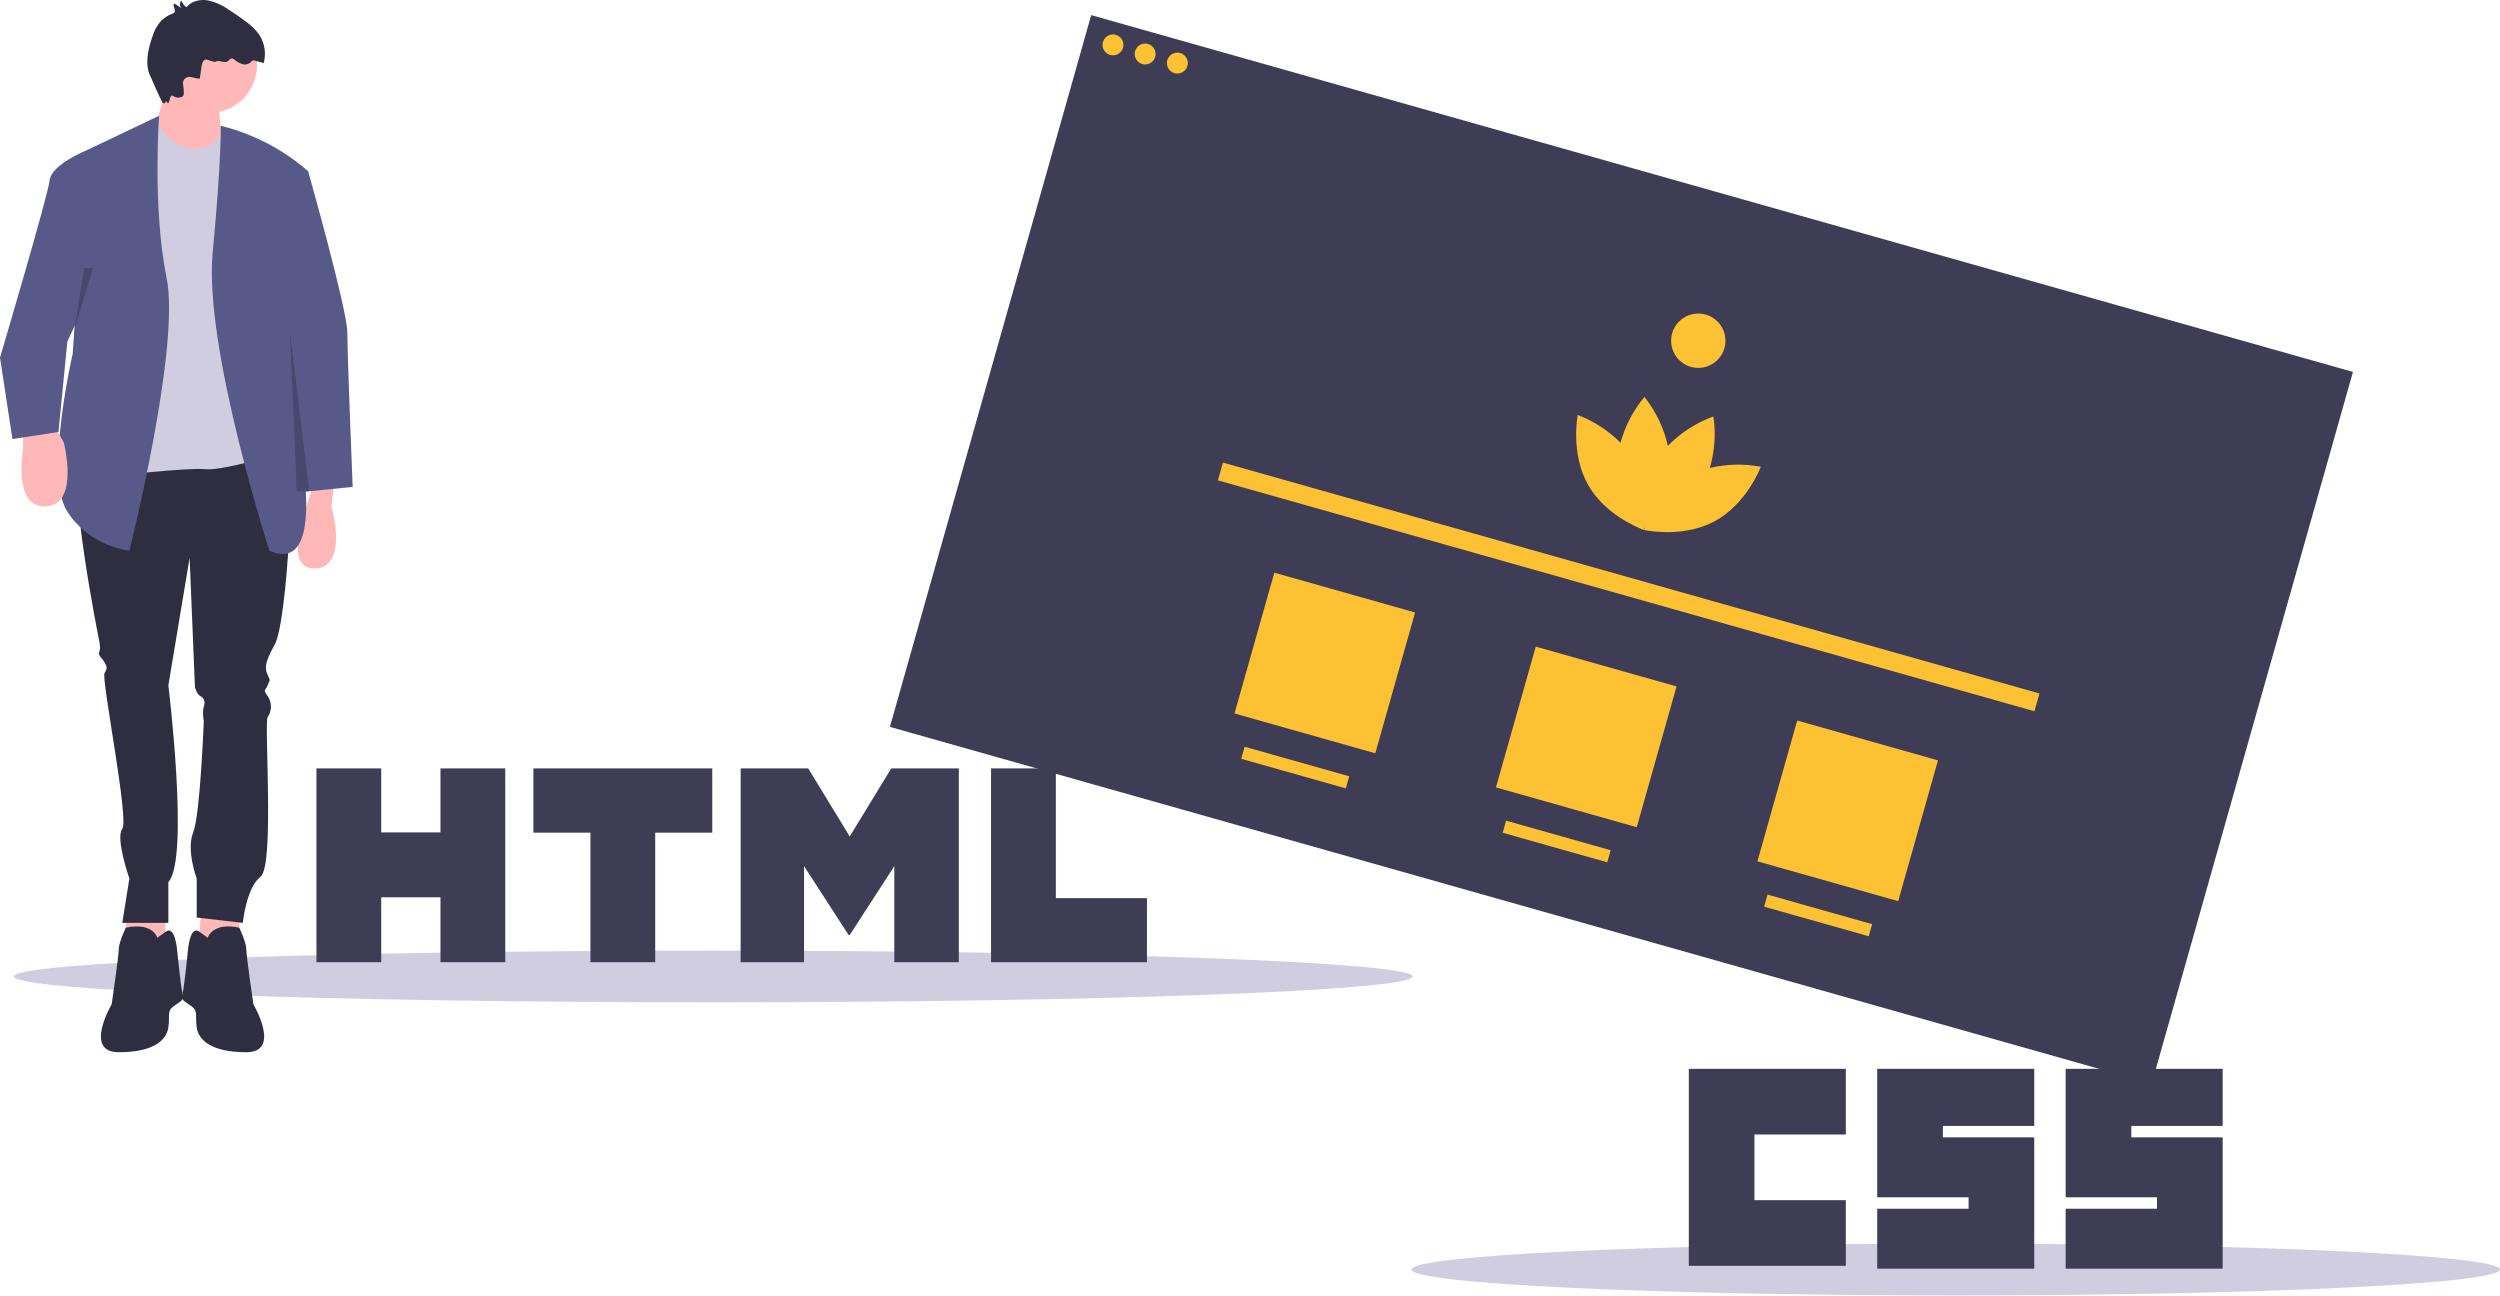
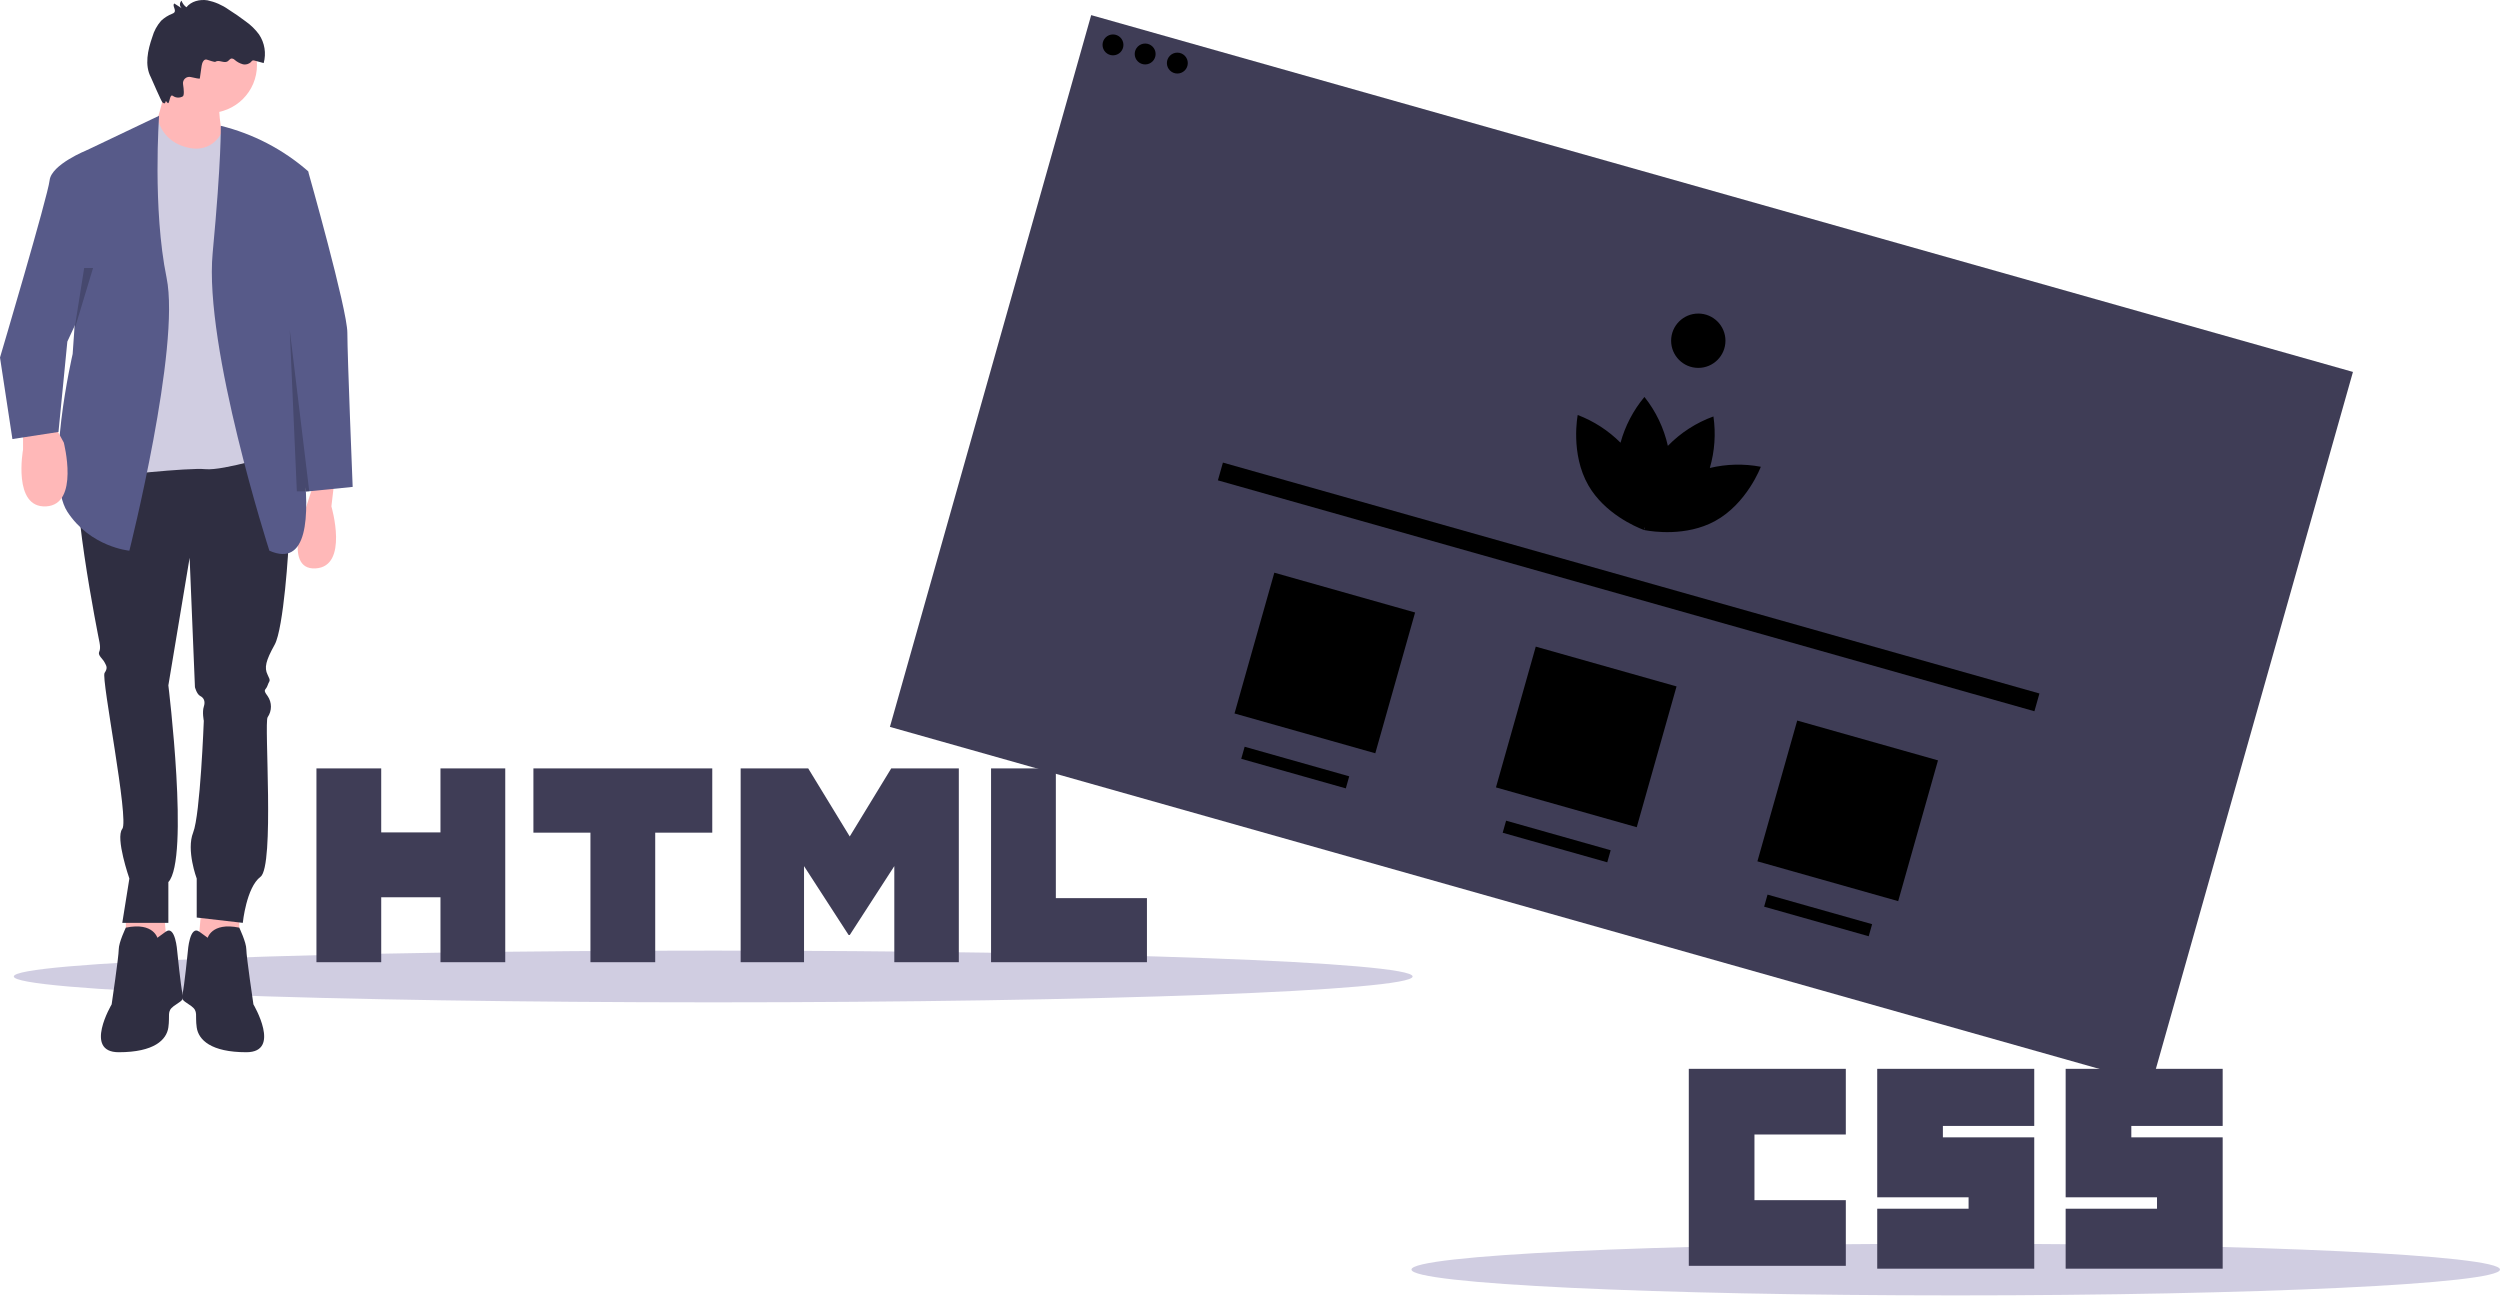
<svg xmlns="http://www.w3.org/2000/svg" id="ae5f5559-570c-4c14-9324-22f1786600a2" data-name="Layer 1" width="1015.128" height="526" viewBox="0 0 1015.128 526">
  <rect x="600.647" y="143.872" width="300.346" height="532.432" transform="translate(59.46229 833.9856) rotate(-74.20991)" fill="#3f3d56" />
-   <circle cx="451.929" cy="18.229" r="4.243" fill="#fdc134" />
-   <circle cx="464.995" cy="21.924" r="4.243" fill="#fdc134" />
-   <circle cx="478.061" cy="25.618" r="4.243" fill="#fdc134" />
-   <path d="M807.42,376.53a49.571,49.571,0,0,0-20.704.489,49.483,49.483,0,0,0,1.464-20.92,49.194,49.194,0,0,0-18.506,11.943,49.193,49.193,0,0,0-9.512-19.866,49.482,49.482,0,0,0-9.709,18.588A49.572,49.572,0,0,0,733.071,355.505s-3.09,15.716,4.349,28.612c6.622,11.478,19.343,16.849,22.063,17.892l.064.076.034-.039c.276.105.431.158.431.158s.058-.302.139-.841c.049-.06.098-.122.152-.19.011.086.02.164.031.241-.214.501-.322.789-.322.789s.16.035.45.091l.009.051.094-.032c2.863.535,16.514,2.622,28.166-3.688C801.822,391.536,807.42,376.53,807.42,376.53Z" transform="translate(-92.43613 -187)" fill="#fdc134" />
-   <circle cx="689.592" cy="138.352" r="11.032" fill="#fdc134" />
-   <rect x="581.484" y="421.571" width="344.549" height="7.496" transform="translate(51.74221 -376.0588) rotate(15.79009)" fill="#fdc134" />
-   <rect x="600.672" y="426.503" width="59.405" height="59.405" transform="translate(55.49076 -341.3188) rotate(15.79009)" fill="#fdc134" />
-   <rect x="706.833" y="456.523" width="59.405" height="59.405" transform="translate(67.66575 -369.0738) rotate(15.79009)" fill="#fdc134" />
-   <rect x="812.994" y="486.544" width="59.405" height="59.405" transform="translate(79.84073 -396.8287) rotate(15.79009)" fill="#fdc134" />
-   <rect x="596.302" y="496.124" width="44.129" height="5.092" transform="translate(66.59275 -336.4488) rotate(15.79009)" fill="#fdc134" />
-   <rect x="702.463" y="526.144" width="44.129" height="5.092" transform="translate(78.76773 -364.2038) rotate(15.79009)" fill="#fdc134" />
-   <rect x="808.623" y="556.165" width="44.129" height="5.092" transform="translate(90.94272 -391.9588) rotate(15.79009)" fill="#fdc134" />
+   <circle cx="451.929" cy="18.229" r="4.243" fill="##8d0e0e" />
+   <circle cx="464.995" cy="21.924" r="4.243" fill="##8d0e0e" />
+   <circle cx="478.061" cy="25.618" r="4.243" fill="##8d0e0e" />
+   <path d="M807.42,376.53a49.571,49.571,0,0,0-20.704.489,49.483,49.483,0,0,0,1.464-20.92,49.194,49.194,0,0,0-18.506,11.943,49.193,49.193,0,0,0-9.512-19.866,49.482,49.482,0,0,0-9.709,18.588A49.572,49.572,0,0,0,733.071,355.505s-3.09,15.716,4.349,28.612c6.622,11.478,19.343,16.849,22.063,17.892l.064.076.034-.039c.276.105.431.158.431.158s.058-.302.139-.841c.049-.06.098-.122.152-.19.011.086.02.164.031.241-.214.501-.322.789-.322.789s.16.035.45.091l.009.051.094-.032c2.863.535,16.514,2.622,28.166-3.688C801.822,391.536,807.42,376.53,807.42,376.53Z" transform="translate(-92.43613 -187)" fill="##8d0e0e" />
+   <circle cx="689.592" cy="138.352" r="11.032" fill="##8d0e0e" />
+   <rect x="581.484" y="421.571" width="344.549" height="7.496" transform="translate(51.74221 -376.0588) rotate(15.79009)" fill="##8d0e0e" />
+   <rect x="600.672" y="426.503" width="59.405" height="59.405" transform="translate(55.49076 -341.3188) rotate(15.79009)" fill="##8d0e0e" />
+   <rect x="706.833" y="456.523" width="59.405" height="59.405" transform="translate(67.66575 -369.0738) rotate(15.79009)" fill="##8d0e0e" />
+   <rect x="812.994" y="486.544" width="59.405" height="59.405" transform="translate(79.84073 -396.8287) rotate(15.79009)" fill="##8d0e0e" />
+   <rect x="596.302" y="496.124" width="44.129" height="5.092" transform="translate(66.59275 -336.4488) rotate(15.79009)" fill="##8d0e0e" />
+   <rect x="702.463" y="526.144" width="44.129" height="5.092" transform="translate(78.76773 -364.2038) rotate(15.79009)" fill="##8d0e0e" />
+   <rect x="808.623" y="556.165" width="44.129" height="5.092" transform="translate(90.94272 -391.9588) rotate(15.79009)" fill="##8d0e0e" />
  <ellipse cx="289.6" cy="396.5" rx="284" ry="10.5" fill="#d0cde1" />
  <ellipse cx="794.128" cy="515.5" rx="221" ry="10.5" fill="#d0cde1" />
  <path d="M778.172,621H841.93v26.664H804.836v26.664h37.098v26.662H778.172Zm76.511,0h63.76v23.186h-37.096v4.637h37.096v53.327H854.685V677.802h37.096v-4.637H854.682V621Zm76.513,0h63.76v23.186h-37.096v4.637h37.096v53.327H931.196V677.802h37.096v-4.637H931.198V621Z" transform="translate(-92.43613 -187)" fill="#3f3d56" />
  <path d="M220.926,499h26.302v25.986h24.061V499h26.304v78.693H271.291V551.342H247.23v26.351H220.928V499Zm111.254,26.096H309.028V499h72.625v26.096H358.487v52.596H332.185V525.096h-.005ZM393.179,499h27.425l16.87,27.651L454.329,499h27.437v78.693H455.571V538.688L437.475,566.668h-.454L418.914,538.688v39.005H393.179Zm101.676,0h26.31v52.682h36.989v26.011H494.854V499Z" transform="translate(-92.43613 -187)" fill="#3f3d56" />
  <polygon points="82.034 366.091 79.876 390.558 97.146 389.118 97.146 368.25 82.034 366.091" fill="#ffb8b8" />
  <polygon points="66.203 366.091 68.362 390.558 51.092 389.118 51.092 368.25 66.203 366.091" fill="#ffb8b8" />
  <path d="M203.974,365.276s5.757,34.541,5.757,39.578-2.159,37.419-5.757,43.896-4.318,9.355-2.878,12.233.72,2.159,0,4.318-2.159,1.439,0,4.318a7.561,7.561,0,0,1,0,8.635c-1.439,2.159,2.878,60.446-2.878,64.764s-7.196,18.71-7.196,18.71l-18.71-2.159v-15.831s-4.318-11.514-1.439-18.71,4.318-45.335,4.318-45.335-.72-3.598,0-5.757,0-3.598-1.439-4.318-2.159-3.598-2.159-3.598l-2.159-52.531L160.798,465.3s8.635,70.521,0,79.876v16.551H142.089l2.878-17.99s-5.757-16.551-2.878-20.149-8.635-61.166-7.196-63.325.72-2.878,0-4.318-2.878-2.878-2.159-4.318,0-4.318,0-4.318-13.672-67.642-7.196-74.119S203.974,365.276,203.974,365.276Z" transform="translate(-92.43613 -187)" fill="#2f2e41" />
  <path d="M176.629,568.203s1.439-6.901,12.953-4.53c0,0,2.878,5.969,2.878,8.848s2.878,22.308,2.878,22.308,11.514,19.429-2.878,19.429-19.429-5.037-20.149-10.074.72-6.476-2.159-8.635-4.318-2.159-3.598-5.037,2.159-17.27,2.159-17.27.72-10.794,4.677-7.916l3.958,2.878" transform="translate(-92.43613 -187)" fill="#2f2e41" />
  <path d="M156.481,568.203s-1.439-6.901-12.953-4.53c0,0-2.878,5.969-2.878,8.848s-2.878,22.308-2.878,22.308-11.514,19.429,2.878,19.429,19.429-5.037,20.149-10.074-.72-6.476,2.159-8.635,4.318-2.159,3.598-5.037-2.159-17.27-2.159-17.27-.72-10.794-4.677-7.916l-3.958,2.878" transform="translate(-92.43613 -187)" fill="#2f2e41" />
  <circle cx="84.913" cy="26.44" r="19.429" fill="#ffb8b8" />
  <path d="M161.518,216.319s-7.916,30.943-9.355,31.662,33.102,3.598,33.102,3.598-8.635-26.625,0-30.943Z" transform="translate(-92.43613 -187)" fill="#ffb8b8" />
  <path d="M156.463,235.175l-.001-.004L132.734,251.579l4.318,128.808s31.662-3.598,38.858-2.878,30.223-6.476,30.223-6.476L196.047,249.997a9.942,9.942,0,0,0-9.208-9.092l-4.322-.305s-4.317,10.689-17.307,5.175A15.156,15.156,0,0,1,156.463,235.175Z" transform="translate(-92.43613 -187)" fill="#d0cde1" />
  <path d="M157.036,234l-29.34,13.981-5.757,82.754s-11.514,49.652-2.159,64.044,25.186,15.831,25.186,15.831,20.868-82.754,15.112-110.818S157.036,234,157.036,234Z" transform="translate(-92.43613 -187)" fill="#575a89" />
  <path d="M101.791,358.799v10.794s-4.318,23.747,9.355,23.027,7.196-25.906,7.196-25.906l-4.318-7.916Z" transform="translate(-92.43613 -187)" fill="#ffb8b8" />
  <path d="M228.44,380.387l-1.439,12.233s7.196,24.466-6.476,25.186-3.748-25.036-3.748-25.036l4.468-13.823Z" transform="translate(-92.43613 -187)" fill="#ffb8b8" />
  <path d="M182.084,238.085h0a84.747,84.747,0,0,1,35.438,18.422l.124.109-10.074,53.25-1.439,19.429s26.625,94.987-4.318,81.315c0,0-26.625-82.754-23.027-120.893S182.084,238.085,182.084,238.085Z" transform="translate(-92.43613 -187)" fill="#575a89" />
  <path d="M208.292,255.897c.72-.72,9.355,1,9.355,1s15.831,55.848,15.831,65.203,2.159,62.605,2.159,62.605l-18.995,1.915-15.375-73.986Z" transform="translate(-92.43613 -187)" fill="#575a89" />
  <path d="M132.734,247.981h-5.037s-14.392,5.757-15.112,12.233-20.149,71.96-20.149,71.96l5.037,33.102,18.71-2.878,3.598-36.7,18.71-40.298Z" transform="translate(-92.43613 -187)" fill="#575a89" />
  <path d="M173.574,218.863l.745-5.193c.174-1.21.882-2.802,2.06-2.473,1.002.28,3.184,1.137,3.549.879,1.368-.969,3.439.726,4.877-.135.603-.361.996-1.134,1.697-1.185a1.933,1.933,0,0,1,1.246.564,8.477,8.477,0,0,0,3.224,1.751,3.468,3.468,0,0,0,3.394-.925,1.803,1.803,0,0,1,.6-.575,1.347,1.347,0,0,1,.863.04l3.676,1.001a14.126,14.126,0,0,0-1.89-11.63,23.391,23.391,0,0,0-5.354-5.244q-3.415-2.598-7.048-4.887a22.892,22.892,0,0,0-8.563-3.725c-3.1-.471-6.571.371-8.521,2.827a5.487,5.487,0,0,1-1.974-2.666,2.02,2.02,0,0,0,.13,3.097l-3.109-1.985c-.874.918.834,2.582.089,3.607a1.9,1.9,0,0,1-.837.546,14.252,14.252,0,0,0-4.559,2.869,17.01,17.01,0,0,0-3.59,6.614c-1.853,5.315-3.199,11.41-.567,16.385.298.564,4.237,9.874,4.762,10.237,1.774,1.227.619-1.743,1.89,0,.997,1.367.81-3.864,2.292-2.716a3.693,3.693,0,0,0,4.02.181c.614-.426.416-2.791.085-4.963a2.559,2.559,0,0,1,3.113-2.879C171.72,218.712,173.543,219.083,173.574,218.863Z" transform="translate(-92.43613 -187)" fill="#2f2e41" />
  <polygon points="117.655 134.02 125.57 199.504 120.533 199.504 117.655 134.02" opacity="0.2" />
  <polygon points="34.181 108.834 30.179 134.02 37.779 108.834 35.62 108.834 34.181 108.834" opacity="0.2" />
</svg>
